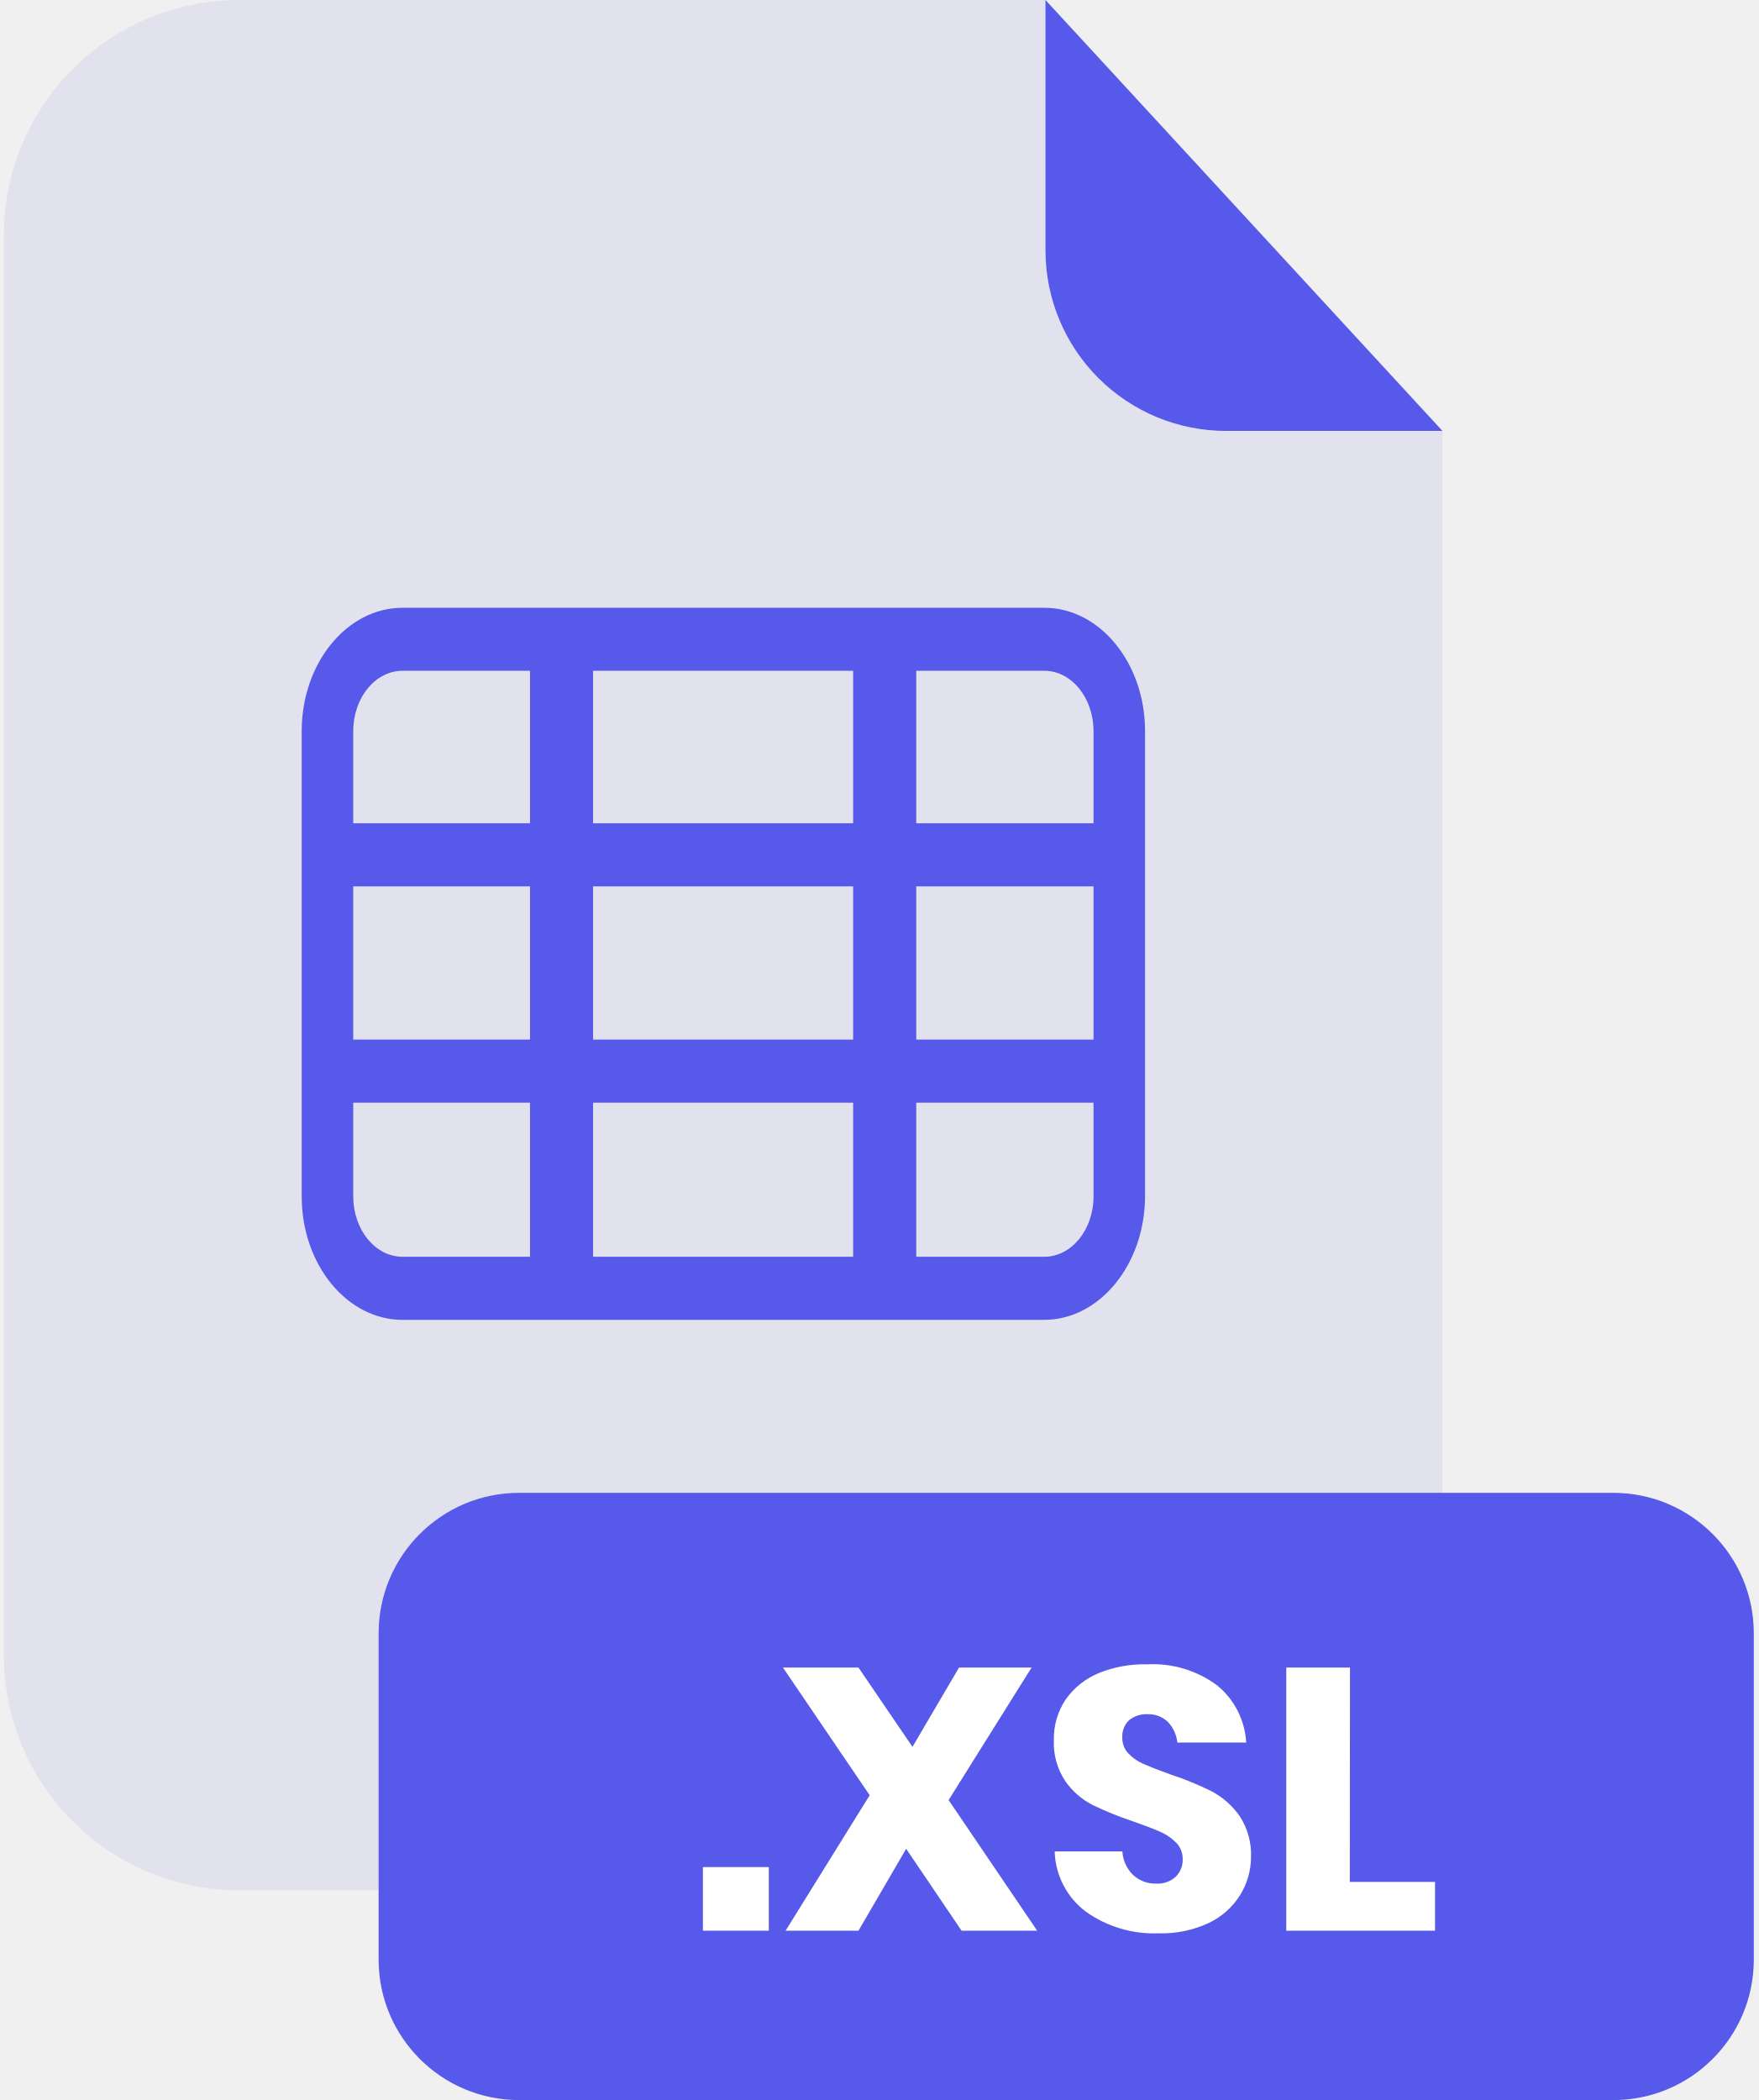
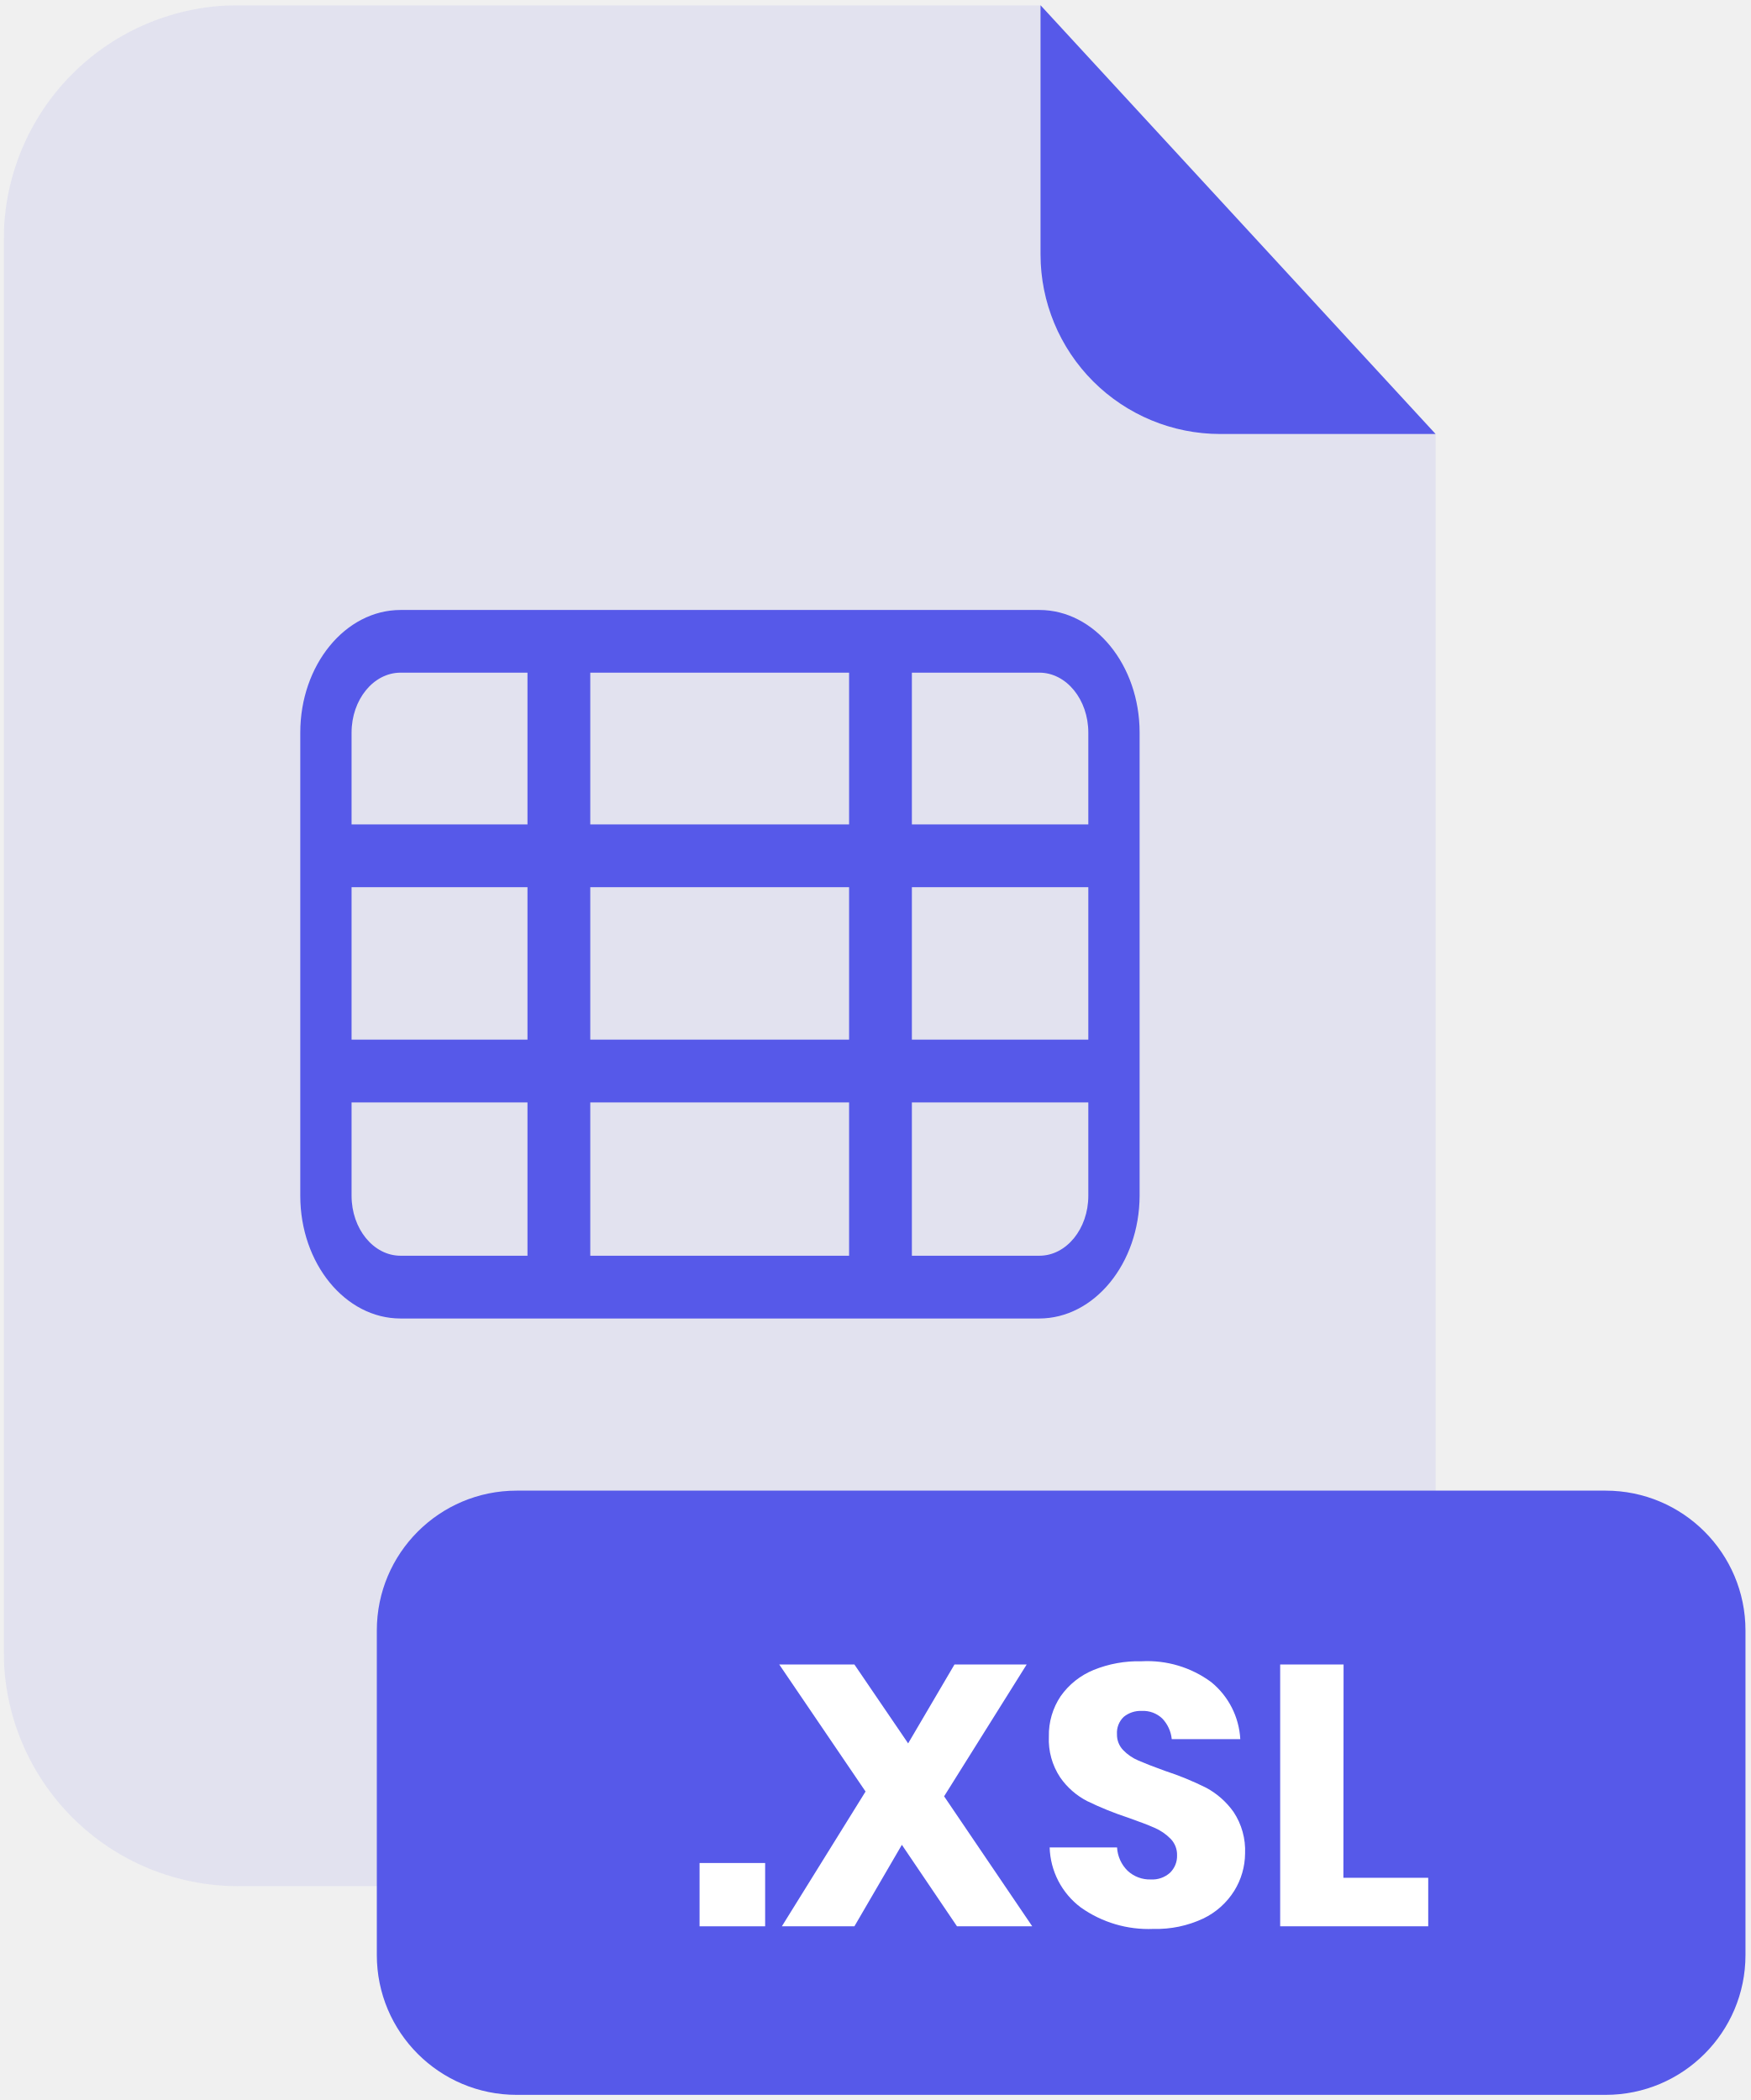
- <svg xmlns="http://www.w3.org/2000/svg" width="201" height="240" viewBox="0 0 201 240" fill="none">
+ <svg xmlns="http://www.w3.org/2000/svg" width="20" height="24" viewBox="0 0 201 240" fill="none">
  <g clip-path="url(#clip0_2_2345)">
    <g opacity="0.3">
      <path opacity="0.3" d="M140.1 49.25C134.633 49.245 129.391 47.07 125.525 43.205C121.659 39.339 119.485 34.097 119.48 28.63V0H27.34C20.203 0 13.358 2.835 8.312 7.882C3.265 12.928 0.43 19.773 0.43 26.91V189.13C0.43 196.267 3.265 203.112 8.312 208.158C13.358 213.205 20.203 216.04 27.34 216.04H137.94C145.077 216.04 151.921 213.205 156.968 208.158C162.015 203.112 164.85 196.267 164.85 189.13V49.25H140.1Z" fill="#5659E9" />
    </g>
    <path d="M164.85 49.25H140.1C134.633 49.245 129.391 47.07 125.525 43.205C121.659 39.339 119.485 34.097 119.48 28.63V0L164.85 49.25Z" fill="#5659E9" />
    <path d="M184.37 170.61H59.33C50.46 170.61 43.27 177.8 43.27 186.67V223.95C43.27 232.82 50.46 240.01 59.33 240.01H184.37C193.24 240.01 200.43 232.82 200.43 223.95V186.67C200.43 177.8 193.24 170.61 184.37 170.61Z" fill="#5659E9" />
    <path d="M87.86 213.38V220.65H80.33V213.38H87.86Z" fill="white" />
    <path d="M109.89 220.65L103.56 211.29L98.11 220.65H89.78L99.39 205.17L89.48 190.58H98.11L104.28 199.64L109.6 190.58H117.89L108.41 205.72L118.53 220.65H109.89Z" fill="white" />
    <path d="M141.73 216.57C140.867 217.951 139.629 219.057 138.16 219.76C136.372 220.597 134.413 221.005 132.44 220.95C129.463 221.075 126.529 220.206 124.1 218.48C123.025 217.673 122.146 216.635 121.528 215.443C120.91 214.25 120.569 212.933 120.53 211.59H128.27C128.325 212.603 128.757 213.559 129.48 214.27C130.2 214.941 131.156 215.301 132.14 215.27C132.541 215.293 132.942 215.238 133.322 215.105C133.701 214.973 134.05 214.767 134.35 214.5C134.617 214.241 134.826 213.93 134.966 213.585C135.105 213.241 135.171 212.871 135.16 212.5C135.17 212.147 135.108 211.797 134.98 211.468C134.851 211.14 134.657 210.842 134.41 210.59C133.88 210.054 133.252 209.626 132.56 209.33C131.833 209.01 130.813 208.62 129.5 208.16C127.906 207.634 126.349 207.003 124.84 206.27C123.599 205.631 122.535 204.697 121.74 203.55C120.817 202.162 120.362 200.515 120.44 198.85C120.404 197.2 120.879 195.579 121.8 194.21C122.746 192.872 124.054 191.831 125.57 191.21C127.318 190.499 129.194 190.159 131.08 190.21C133.943 190.052 136.772 190.897 139.08 192.6C140.062 193.399 140.867 194.394 141.442 195.522C142.017 196.65 142.35 197.886 142.42 199.15H134.55C134.462 198.265 134.082 197.435 133.47 196.79C133.157 196.49 132.786 196.258 132.381 196.106C131.975 195.955 131.542 195.888 131.11 195.91C130.36 195.876 129.623 196.118 129.04 196.59C128.771 196.845 128.561 197.157 128.426 197.503C128.291 197.848 128.235 198.22 128.26 198.59C128.244 199.262 128.496 199.913 128.96 200.4C129.457 200.919 130.056 201.332 130.72 201.61C131.43 201.92 132.45 202.32 133.78 202.8C135.402 203.329 136.983 203.977 138.51 204.74C139.757 205.412 140.831 206.364 141.65 207.52C142.583 208.93 143.045 210.6 142.97 212.29C142.956 213.803 142.527 215.284 141.73 216.57Z" fill="white" />
    <path d="M154.26 215.08H164V220.65H147V190.58H154.28L154.26 215.08Z" fill="white" />
    <path d="M119.32 150.84H46C39.65 150.84 34.48 144.52 34.48 136.74V83.55C34.48 75.78 39.65 69.46 46 69.46H119.35C125.69 69.46 130.86 75.78 130.86 83.55V136.74C130.83 144.52 125.66 150.84 119.32 150.84ZM46 76.66C42.89 76.66 40.37 79.75 40.37 83.55V136.74C40.37 140.54 42.89 143.63 46 143.63H119.35C122.45 143.63 124.97 140.54 124.97 136.74V83.55C124.97 79.75 122.45 76.66 119.35 76.66H46Z" fill="#5659E9" />
    <path d="M127.89 118.81H37.4V126.02H127.89V118.81Z" fill="#5659E9" />
    <path d="M127.89 94.09H37.4V101.3H127.89V94.09Z" fill="#5659E9" />
    <path d="M104.71 73.06H97.5V147.23H104.71V73.06Z" fill="#5659E9" />
    <path d="M67.78 73.06H60.57V147.23H67.78V73.06Z" fill="#5659E9" />
  </g>
  <defs>
    <clipPath id="clip0_2_2345">
      <rect width="200" height="240.01" fill="white" transform="translate(0.429688)" />
    </clipPath>
  </defs>
</svg>
